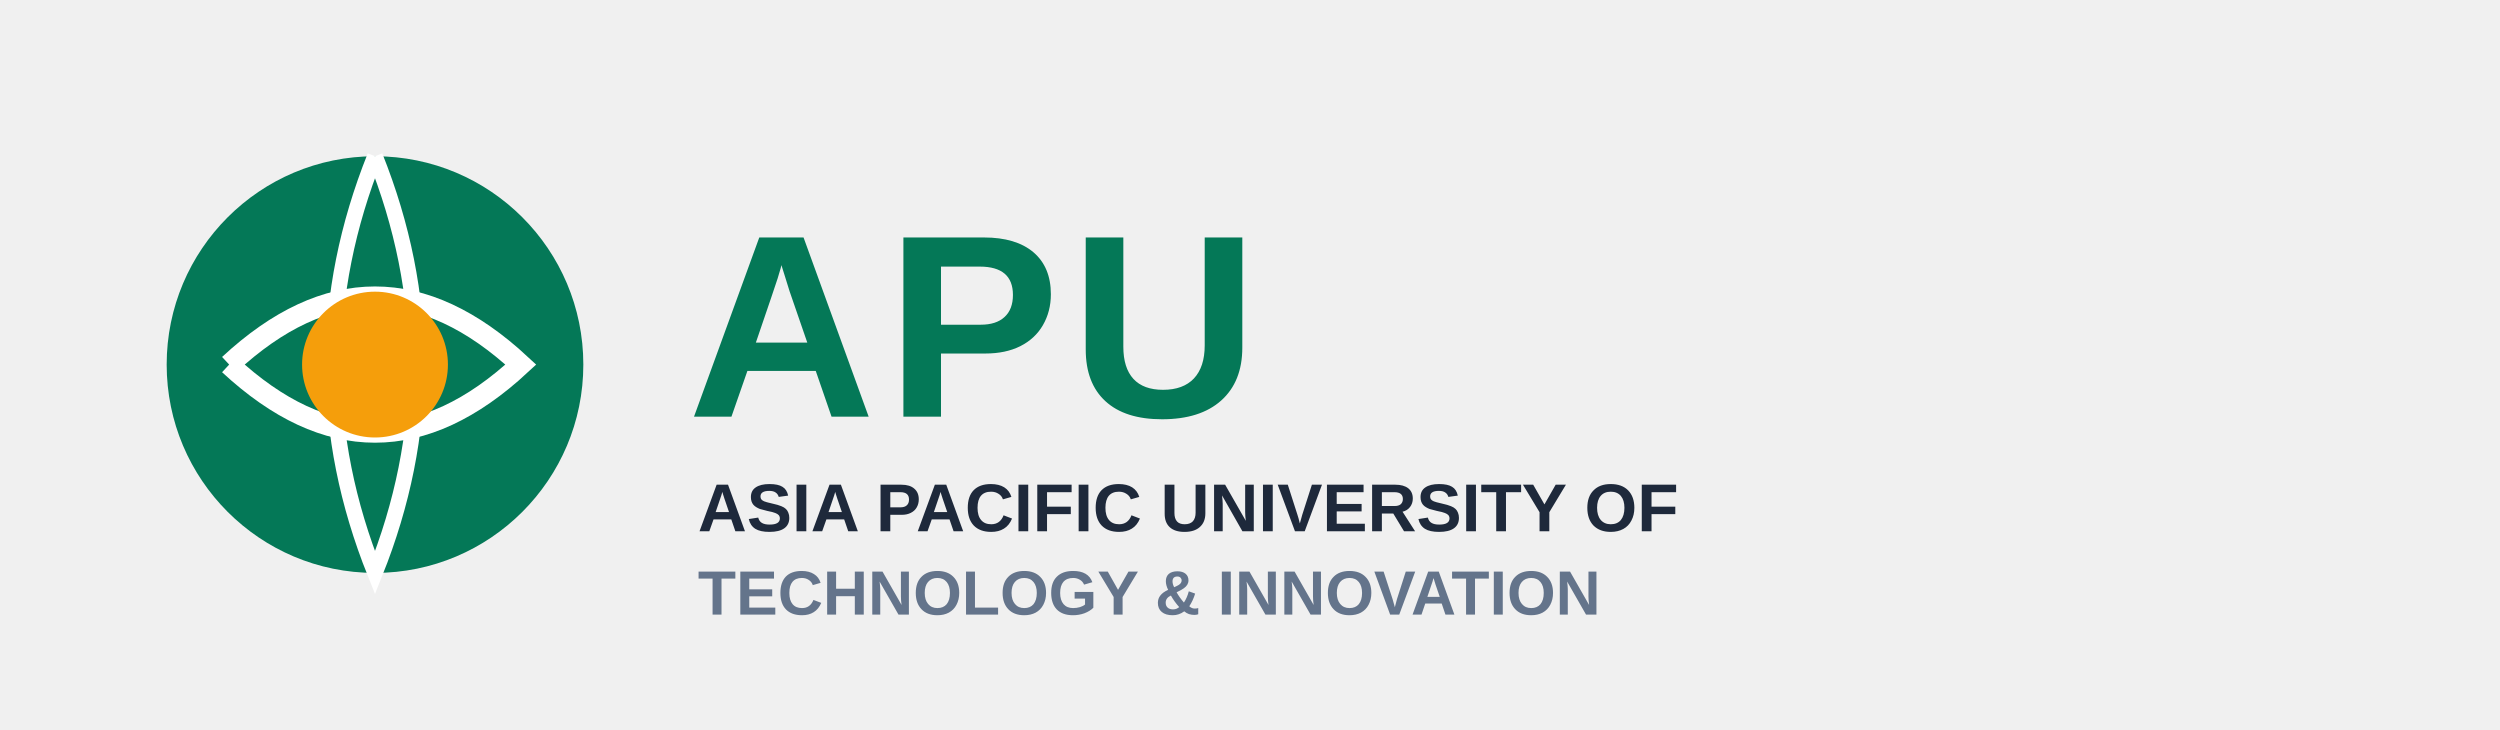
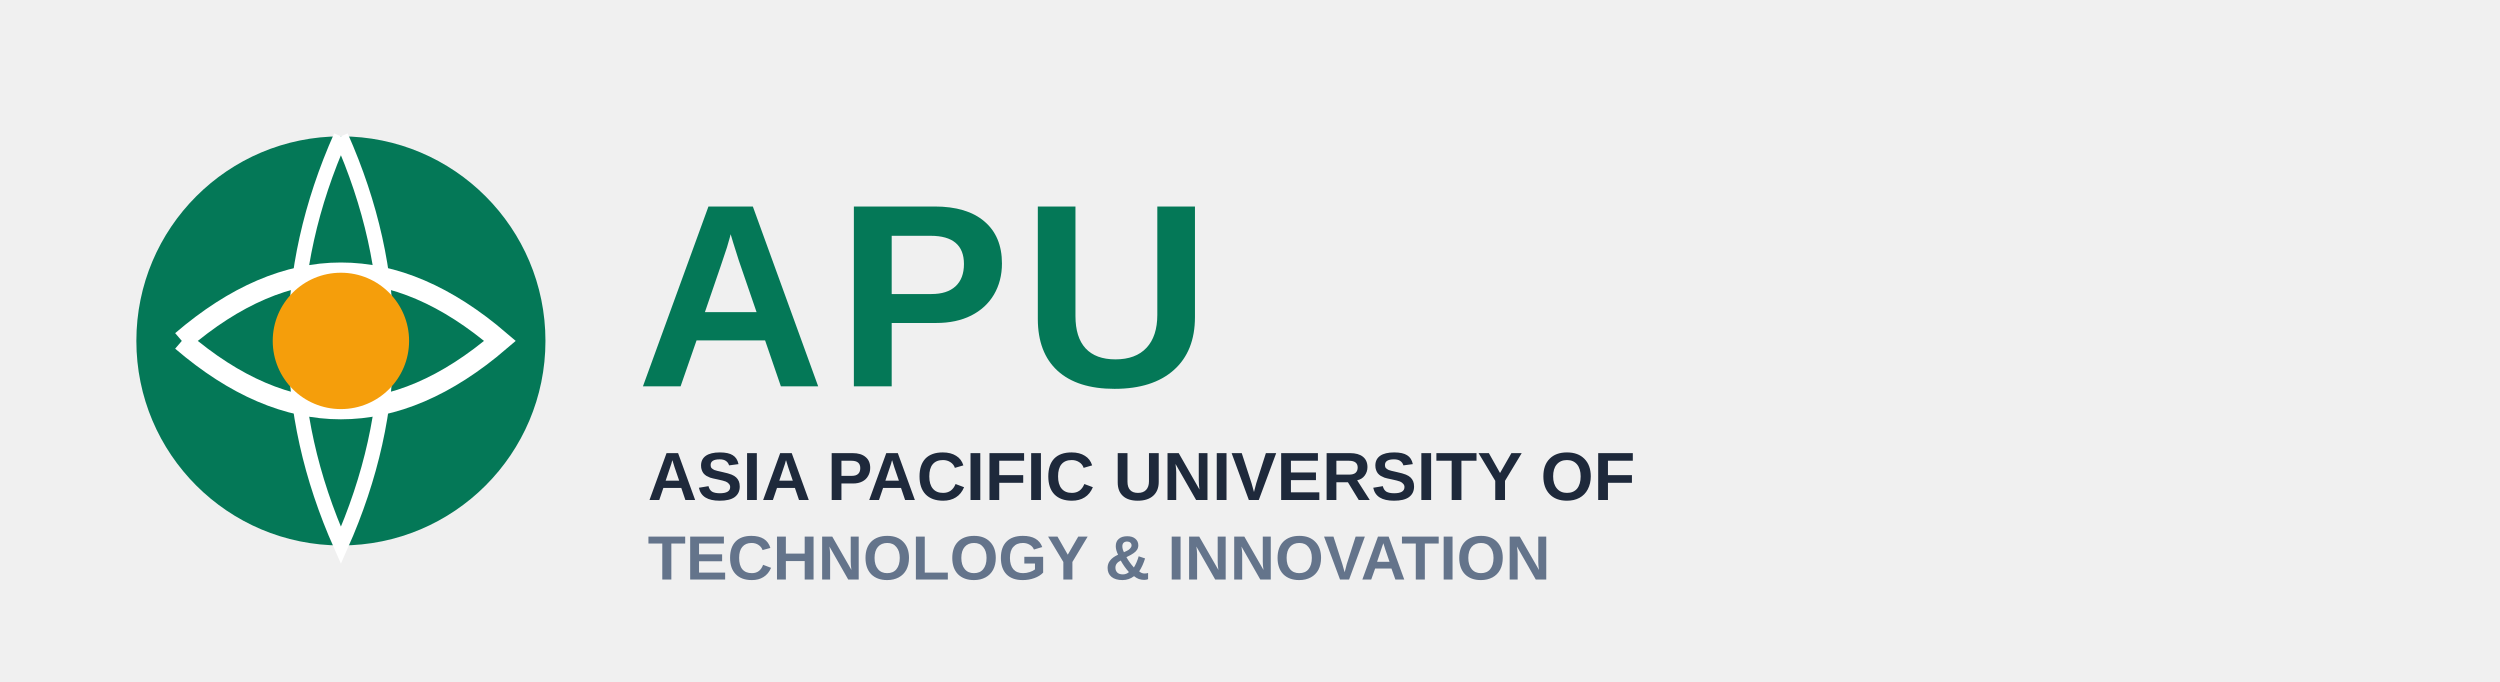
- <svg xmlns="http://www.w3.org/2000/svg" viewBox="0 0 240 70" fill="none">
-   <g transform="translate(10, 8)">
-     <circle cx="26" cy="27" r="20" fill="#047857" />
-     <path d="M12 27 Q26 14 40 27 Q26 40 12 27" stroke="#FFF" stroke-width="2" fill="none" />
-     <path d="M26 7 Q18 27 26 47 Q34 27 26 7" stroke="#FFF" stroke-width="1.5" fill="none" />
-     <circle cx="26" cy="27" r="7" fill="#F59E0B" />
-     <text x="56" y="32" font-size="25" font-family="Arial, sans-serif" font-weight="900" fill="#047857" letter-spacing="1">APU</text>
-     <text x="57" y="43" font-size="6.5" font-family="Arial, sans-serif" font-weight="800" fill="#1E293B">ASIA PACIFIC UNIVERSITY OF</text>
-     <text x="57" y="51" font-size="6" font-family="Arial, sans-serif" font-weight="700" fill="#64748B">TECHNOLOGY &amp; INNOVATION</text>
+ <svg xmlns="http://www.w3.org/2000/svg" viewBox="0 0 220 60" fill="none">
+   <g transform="translate(6, 6)">
+     <circle cx="24" cy="24" r="18" fill="#047857" />
+     <path d="M10 24 Q24 12 38 24 Q24 36 10 24" stroke="#FFFFFF" stroke-width="1.8" fill="none" />
+     <path d="M24 6 Q16 24 24 42 Q32 24 24 6" stroke="#FFFFFF" stroke-width="1.3" fill="none" />
+     <circle cx="24" cy="24" r="6" fill="#F59E0B" />
+     <text x="50" y="28" font-size="23" font-family="Arial, Helvetica, sans-serif" font-weight="900" fill="#047857" letter-spacing="1">APU</text>
+     <text x="51" y="38" font-size="6" font-family="Arial, Helvetica, sans-serif" font-weight="800" fill="#1E293B">ASIA PACIFIC UNIVERSITY OF</text>
+     <text x="51" y="45" font-size="5.5" font-family="Arial, Helvetica, sans-serif" font-weight="700" fill="#64748B">TECHNOLOGY &amp; INNOVATION</text>
  </g>
</svg>
